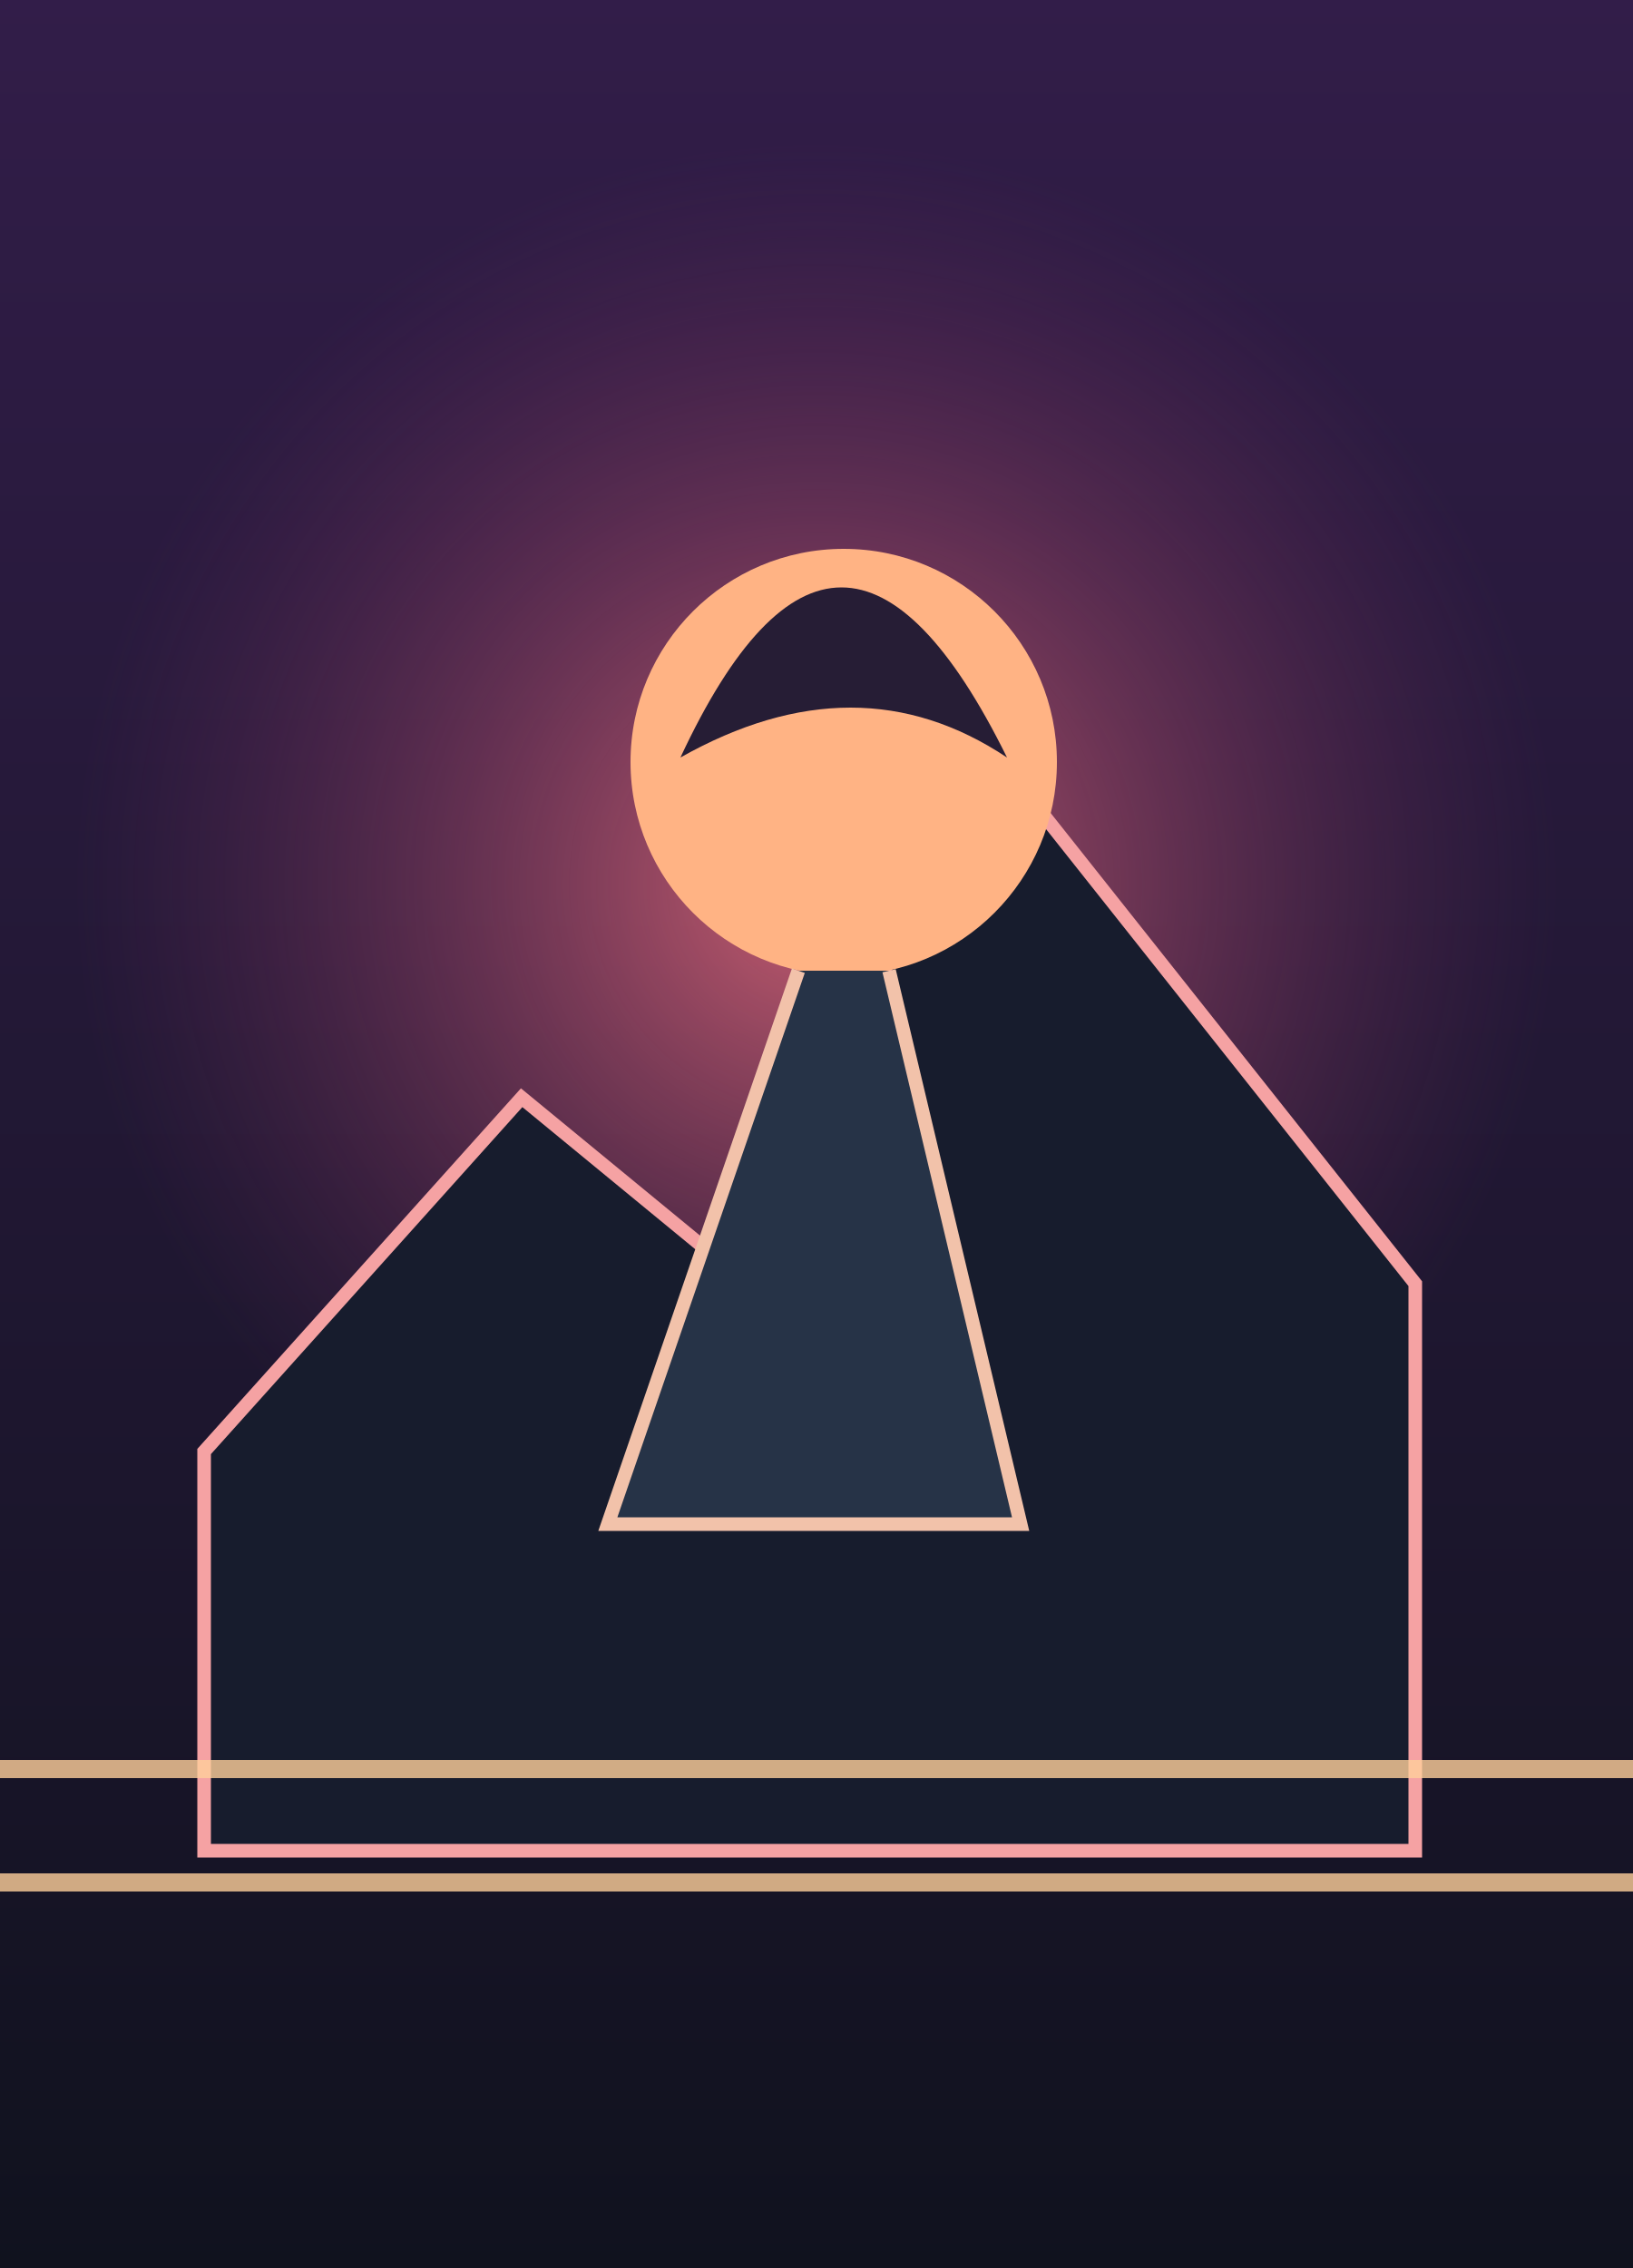
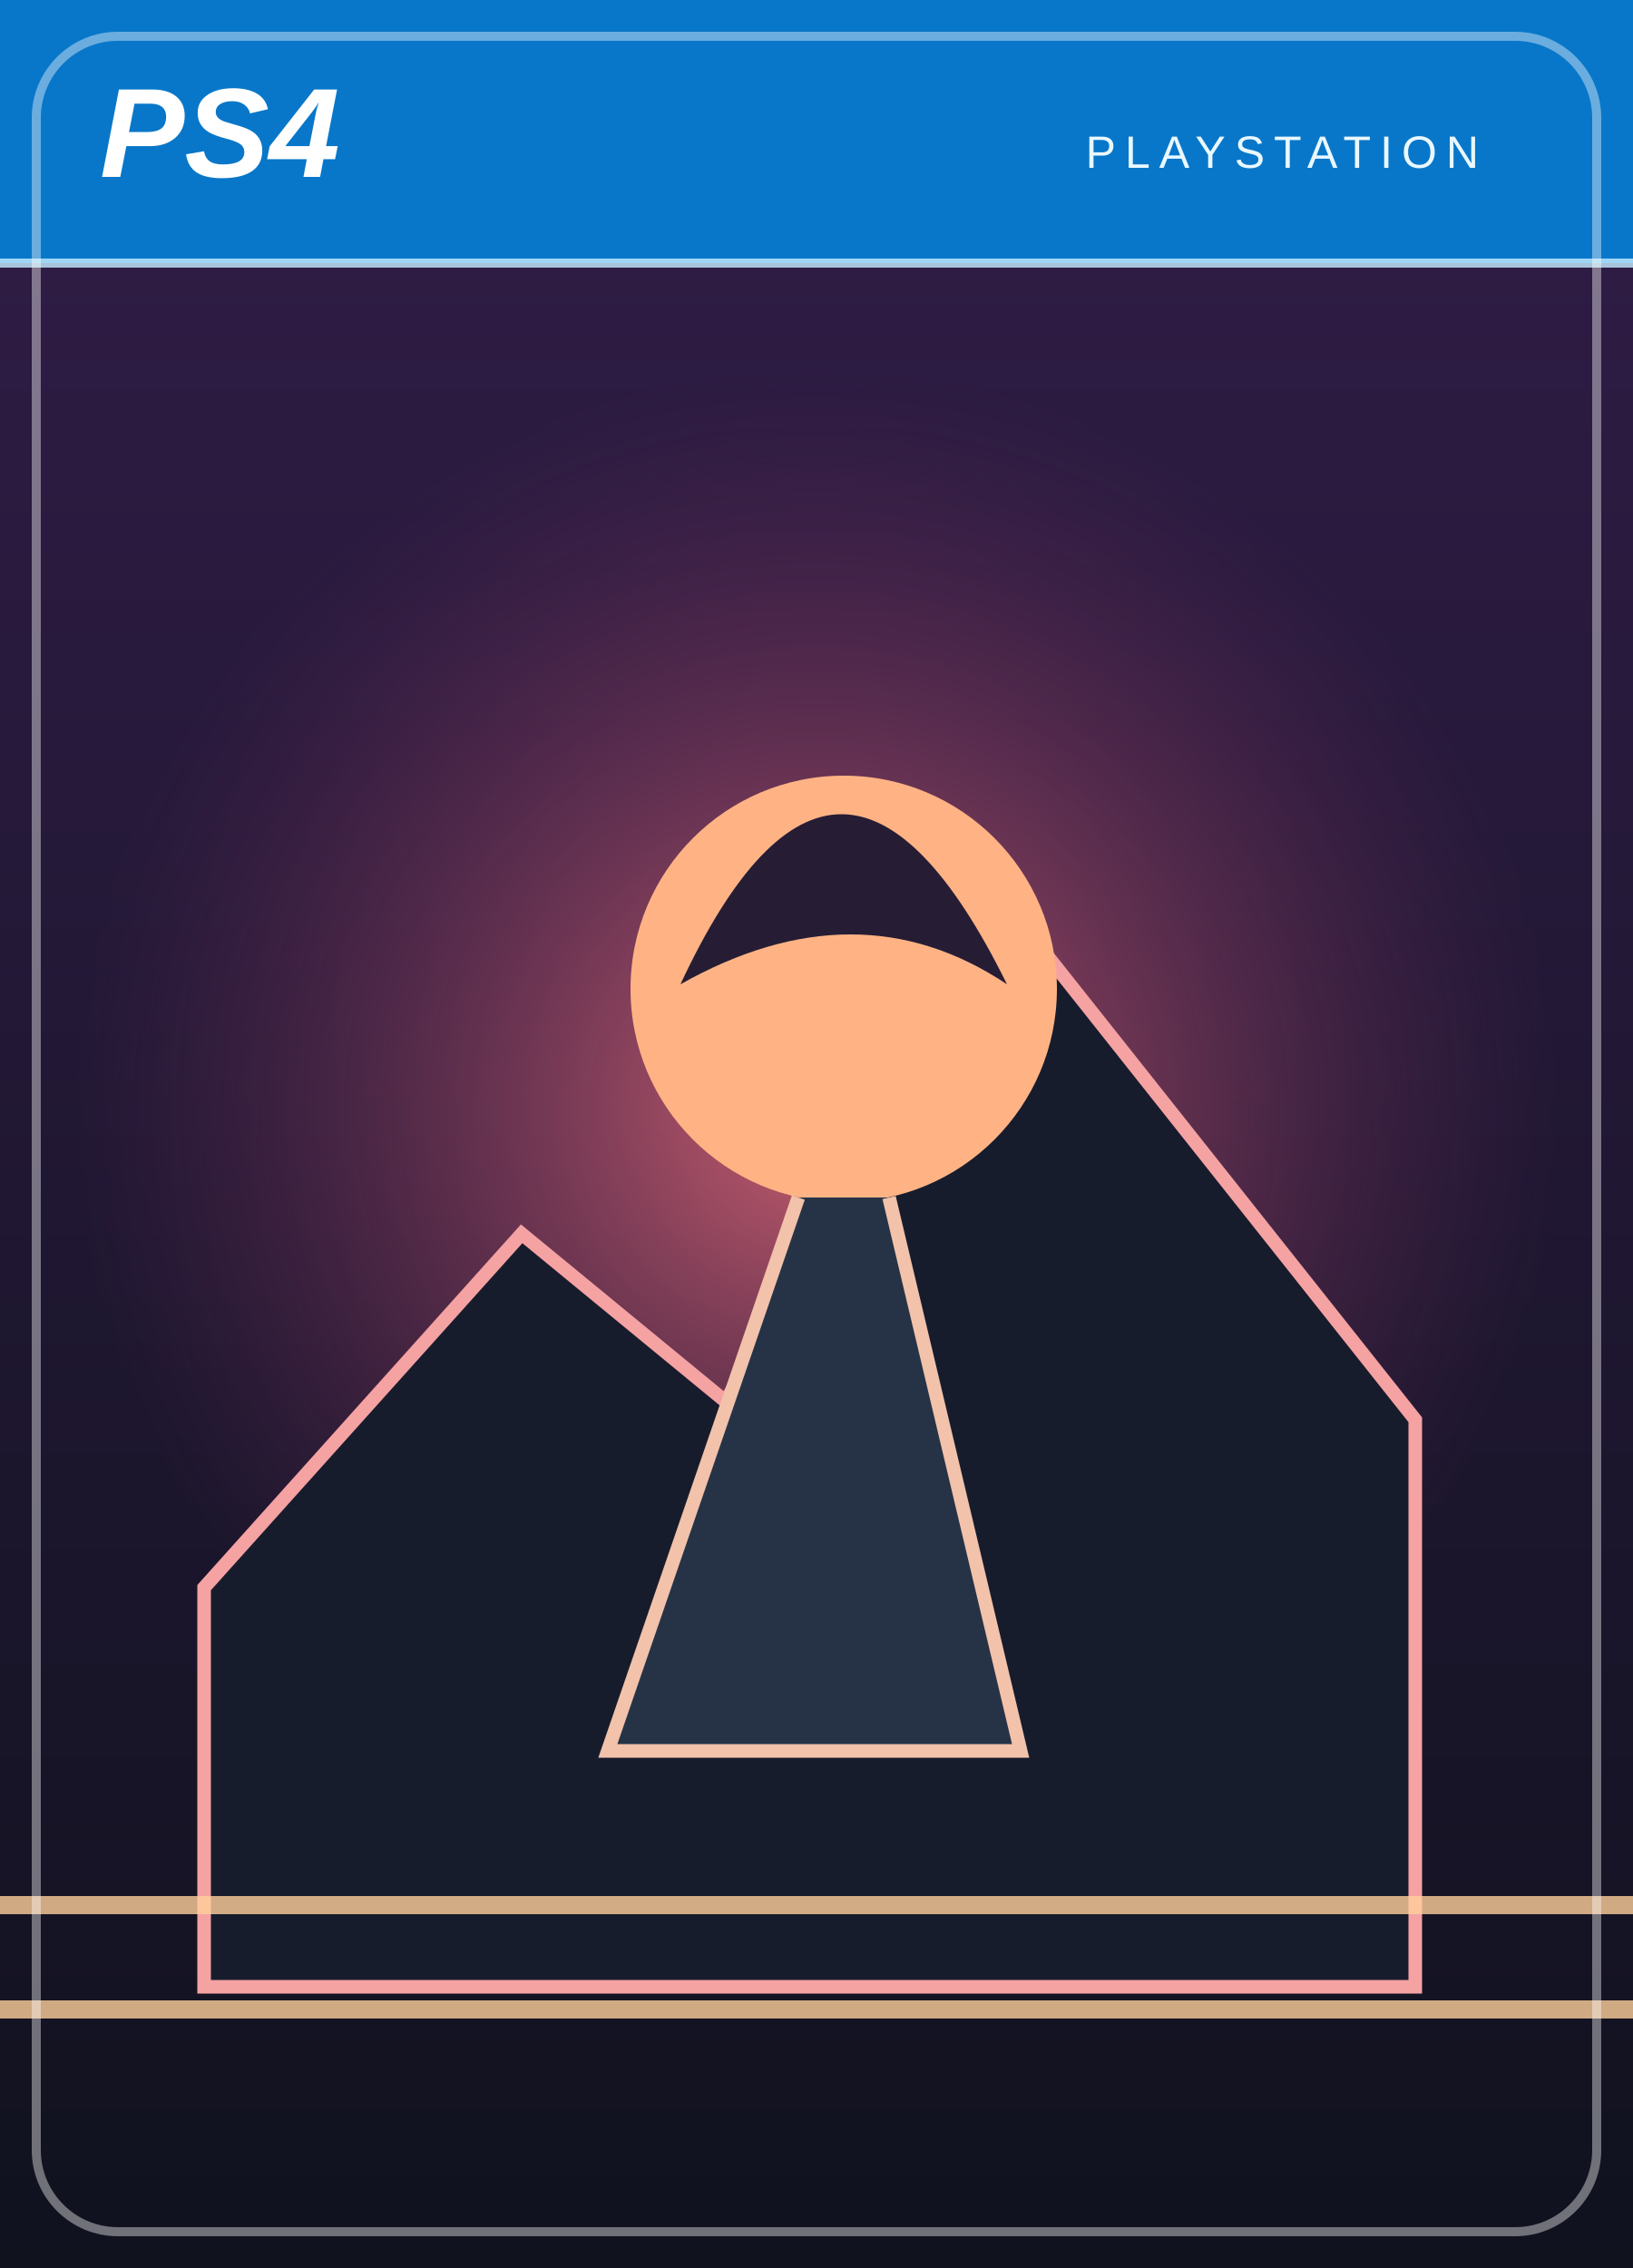
<svg xmlns="http://www.w3.org/2000/svg" viewBox="0 0 360 500">
  <defs>
    <linearGradient id="b" x2="0" y2="1">
      <stop stop-color="#321d49" />
      <stop offset="1" stop-color="#10121e" />
    </linearGradient>
    <radialGradient id="g">
      <stop stop-color="#ff7682" stop-opacity=".75" />
      <stop offset="1" stop-color="#7e3066" stop-opacity="0" />
    </radialGradient>
  </defs>
  <rect width="360" height="500" fill="url(#b)" />
-   <circle cx="180" cy="195" r="165" fill="url(#g)" />
-   <path d="M45 320l70-78 45 37 60-112 92 116v125H45z" fill="#171c2d" stroke="#f5a2a3" stroke-width="3" />
-   <path d="M0 390h360M0 415h360" stroke="#ffcf9b" stroke-opacity=".8" stroke-width="4" />
-   <circle cx="186" cy="168" r="47" fill="#ffb384" />
-   <path d="M150 167q35-75 72 0-33-22-72 0" fill="#261d35" />
-   <path d="M176 214l-42 122h91l-29-122" fill="#263347" stroke="#f2c2aa" stroke-width="3" />
+   <circle cx="180" cy="245" r="165" fill="url(#g)" />
+   <path d="M45 350l70-78 45 37 60-112 92 116v125H45z" fill="#171c2d" stroke="#f5a2a3" stroke-width="3" />
+   <path d="M0 420h360M0 443h360" stroke="#ffcf9b" stroke-opacity=".8" stroke-width="4" />
+   <circle cx="186" cy="218" r="47" fill="#ffb384" />
+   <path d="M150 217q35-75 72 0-33-22-72 0" fill="#261d35" />
+   <path d="M176 264l-42 122h91l-29-122" fill="#263347" stroke="#f2c2aa" stroke-width="3" />
+   <rect width="360" height="58" fill="#0877c9" />
+   <path d="M0 58h360" stroke="#c5edff" stroke-opacity=".8" stroke-width="2" />
+   <text x="22" y="39" fill="#fff" font-family="Arial,sans-serif" font-size="28" font-weight="700" font-style="italic">PS4</text>
+   <text x="326" y="37" fill="#e9f8ff" font-family="Arial,sans-serif" font-size="10" text-anchor="end" letter-spacing="2">PLAYSTATION</text>
+   <rect x="8" y="8" width="344" height="484" rx="18" fill="none" stroke="#fff" stroke-opacity=".4" stroke-width="2" />
</svg>
